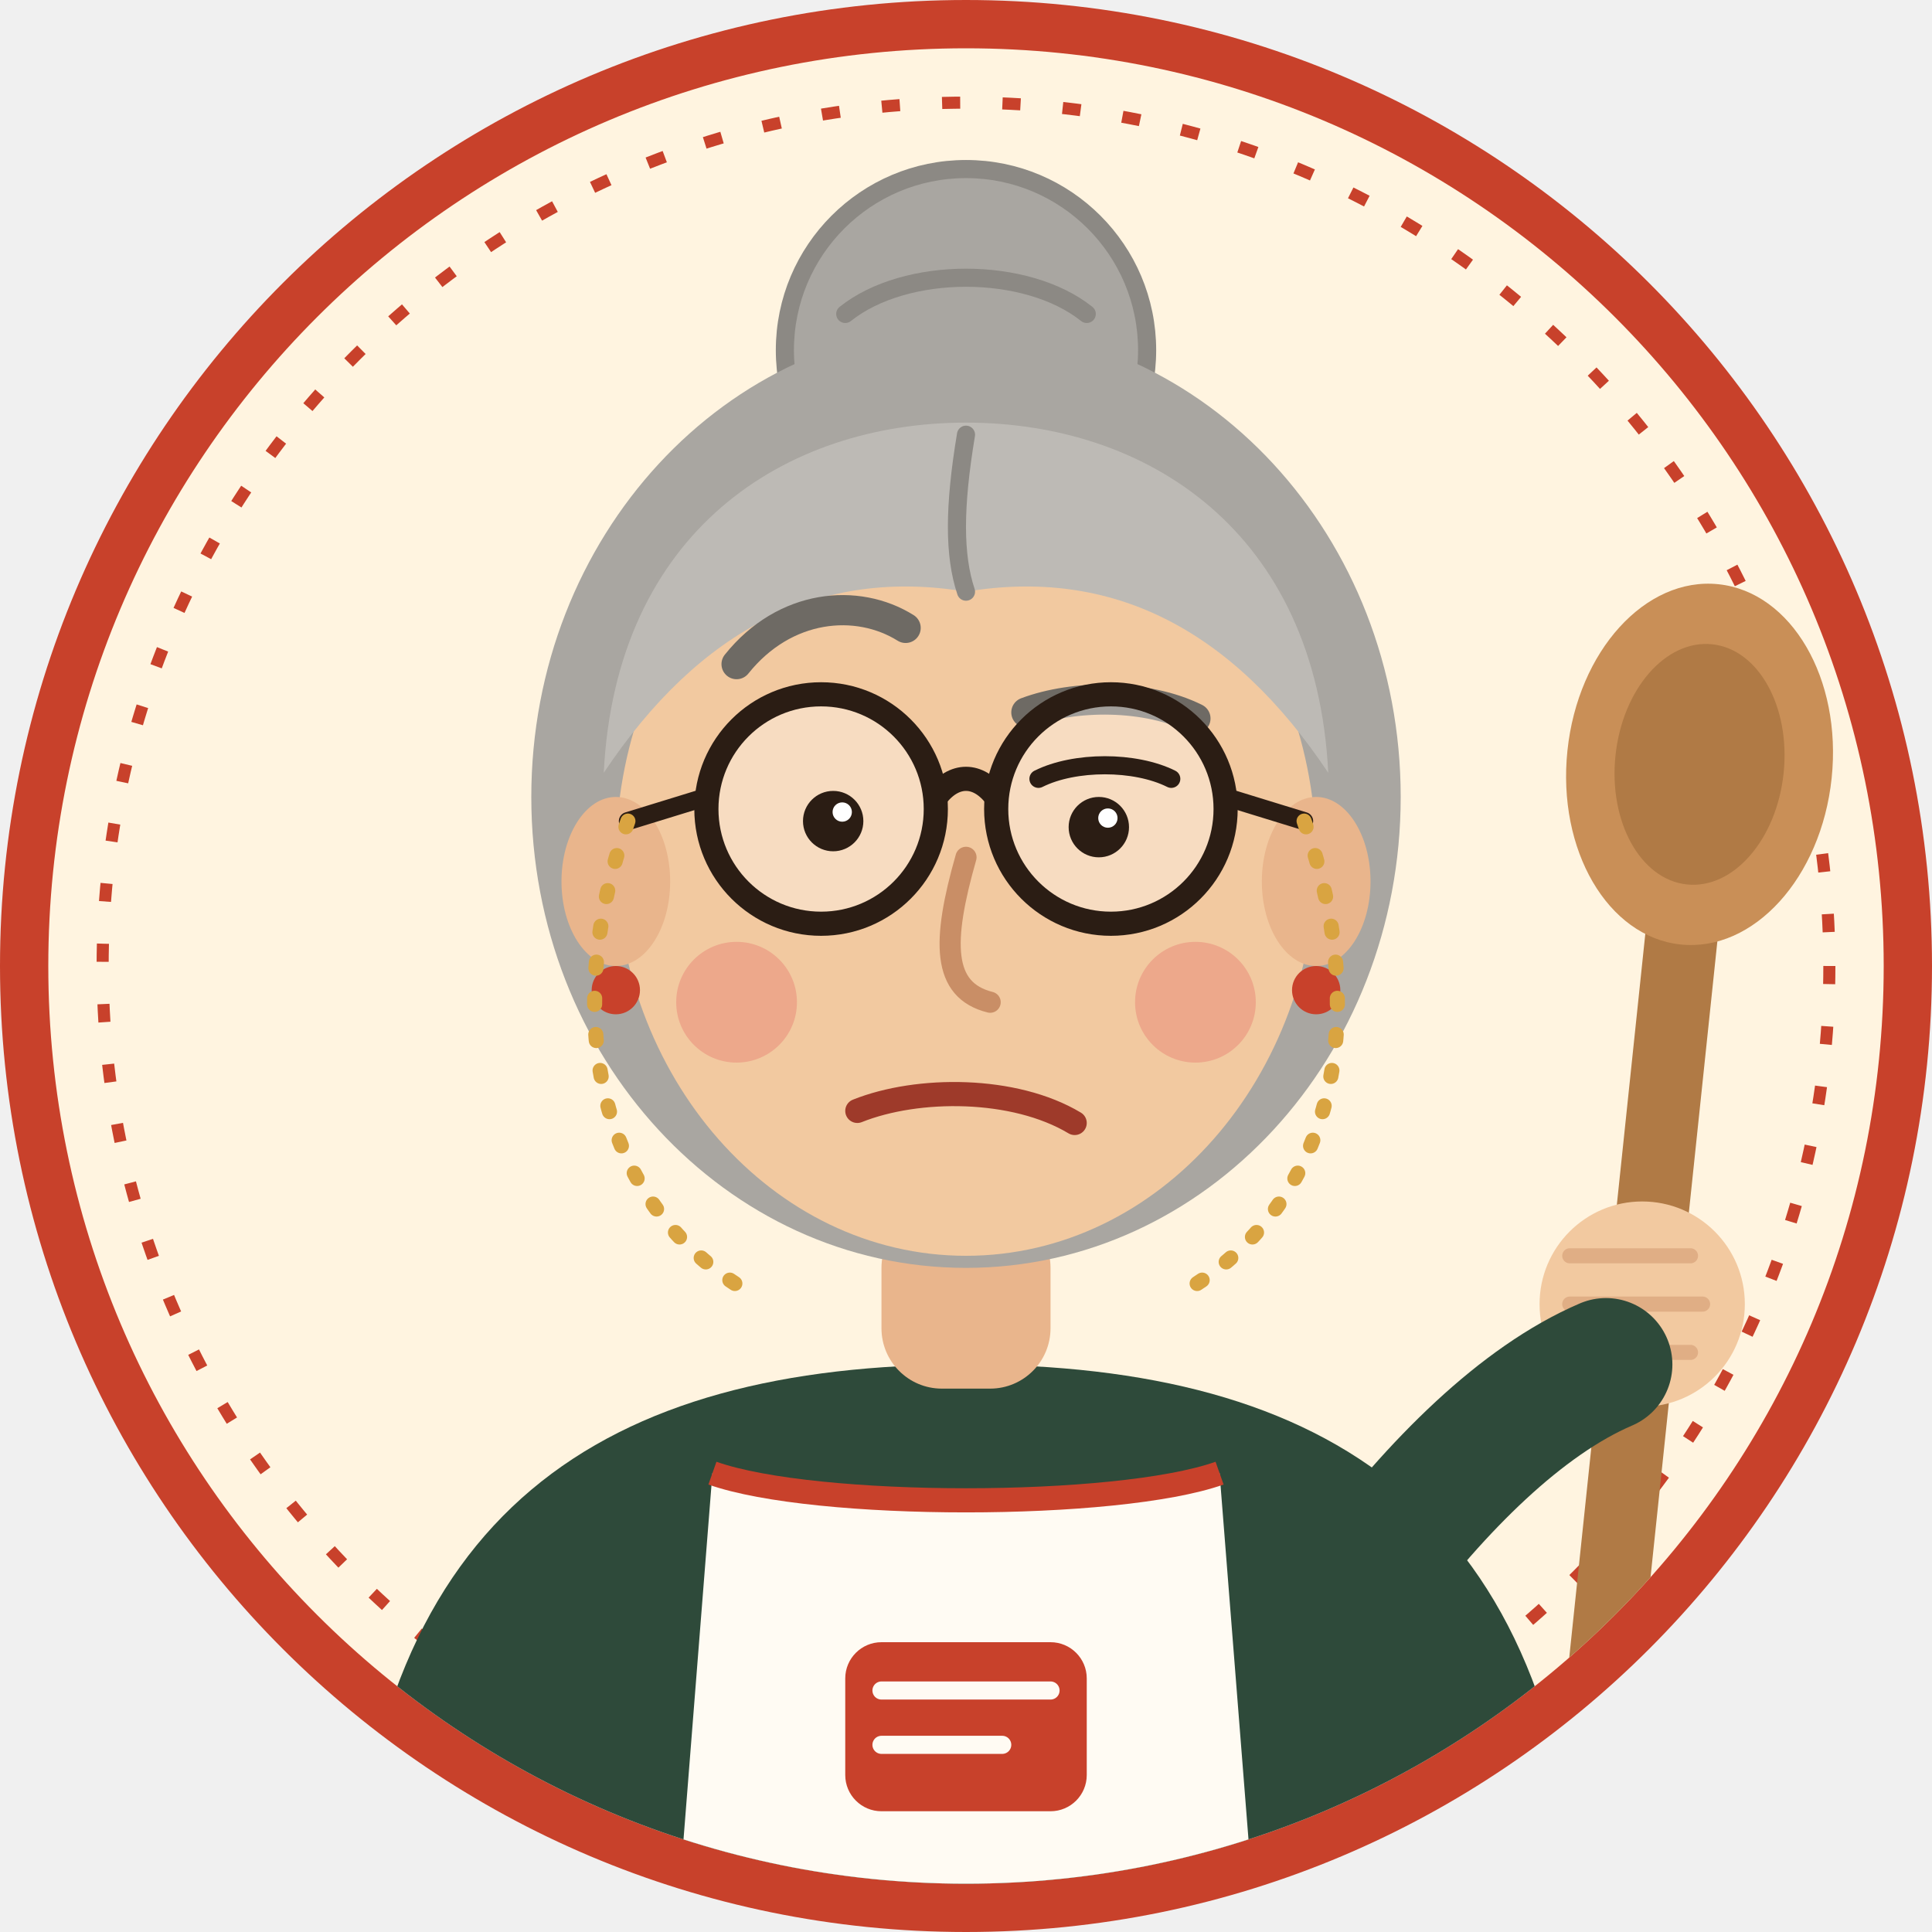
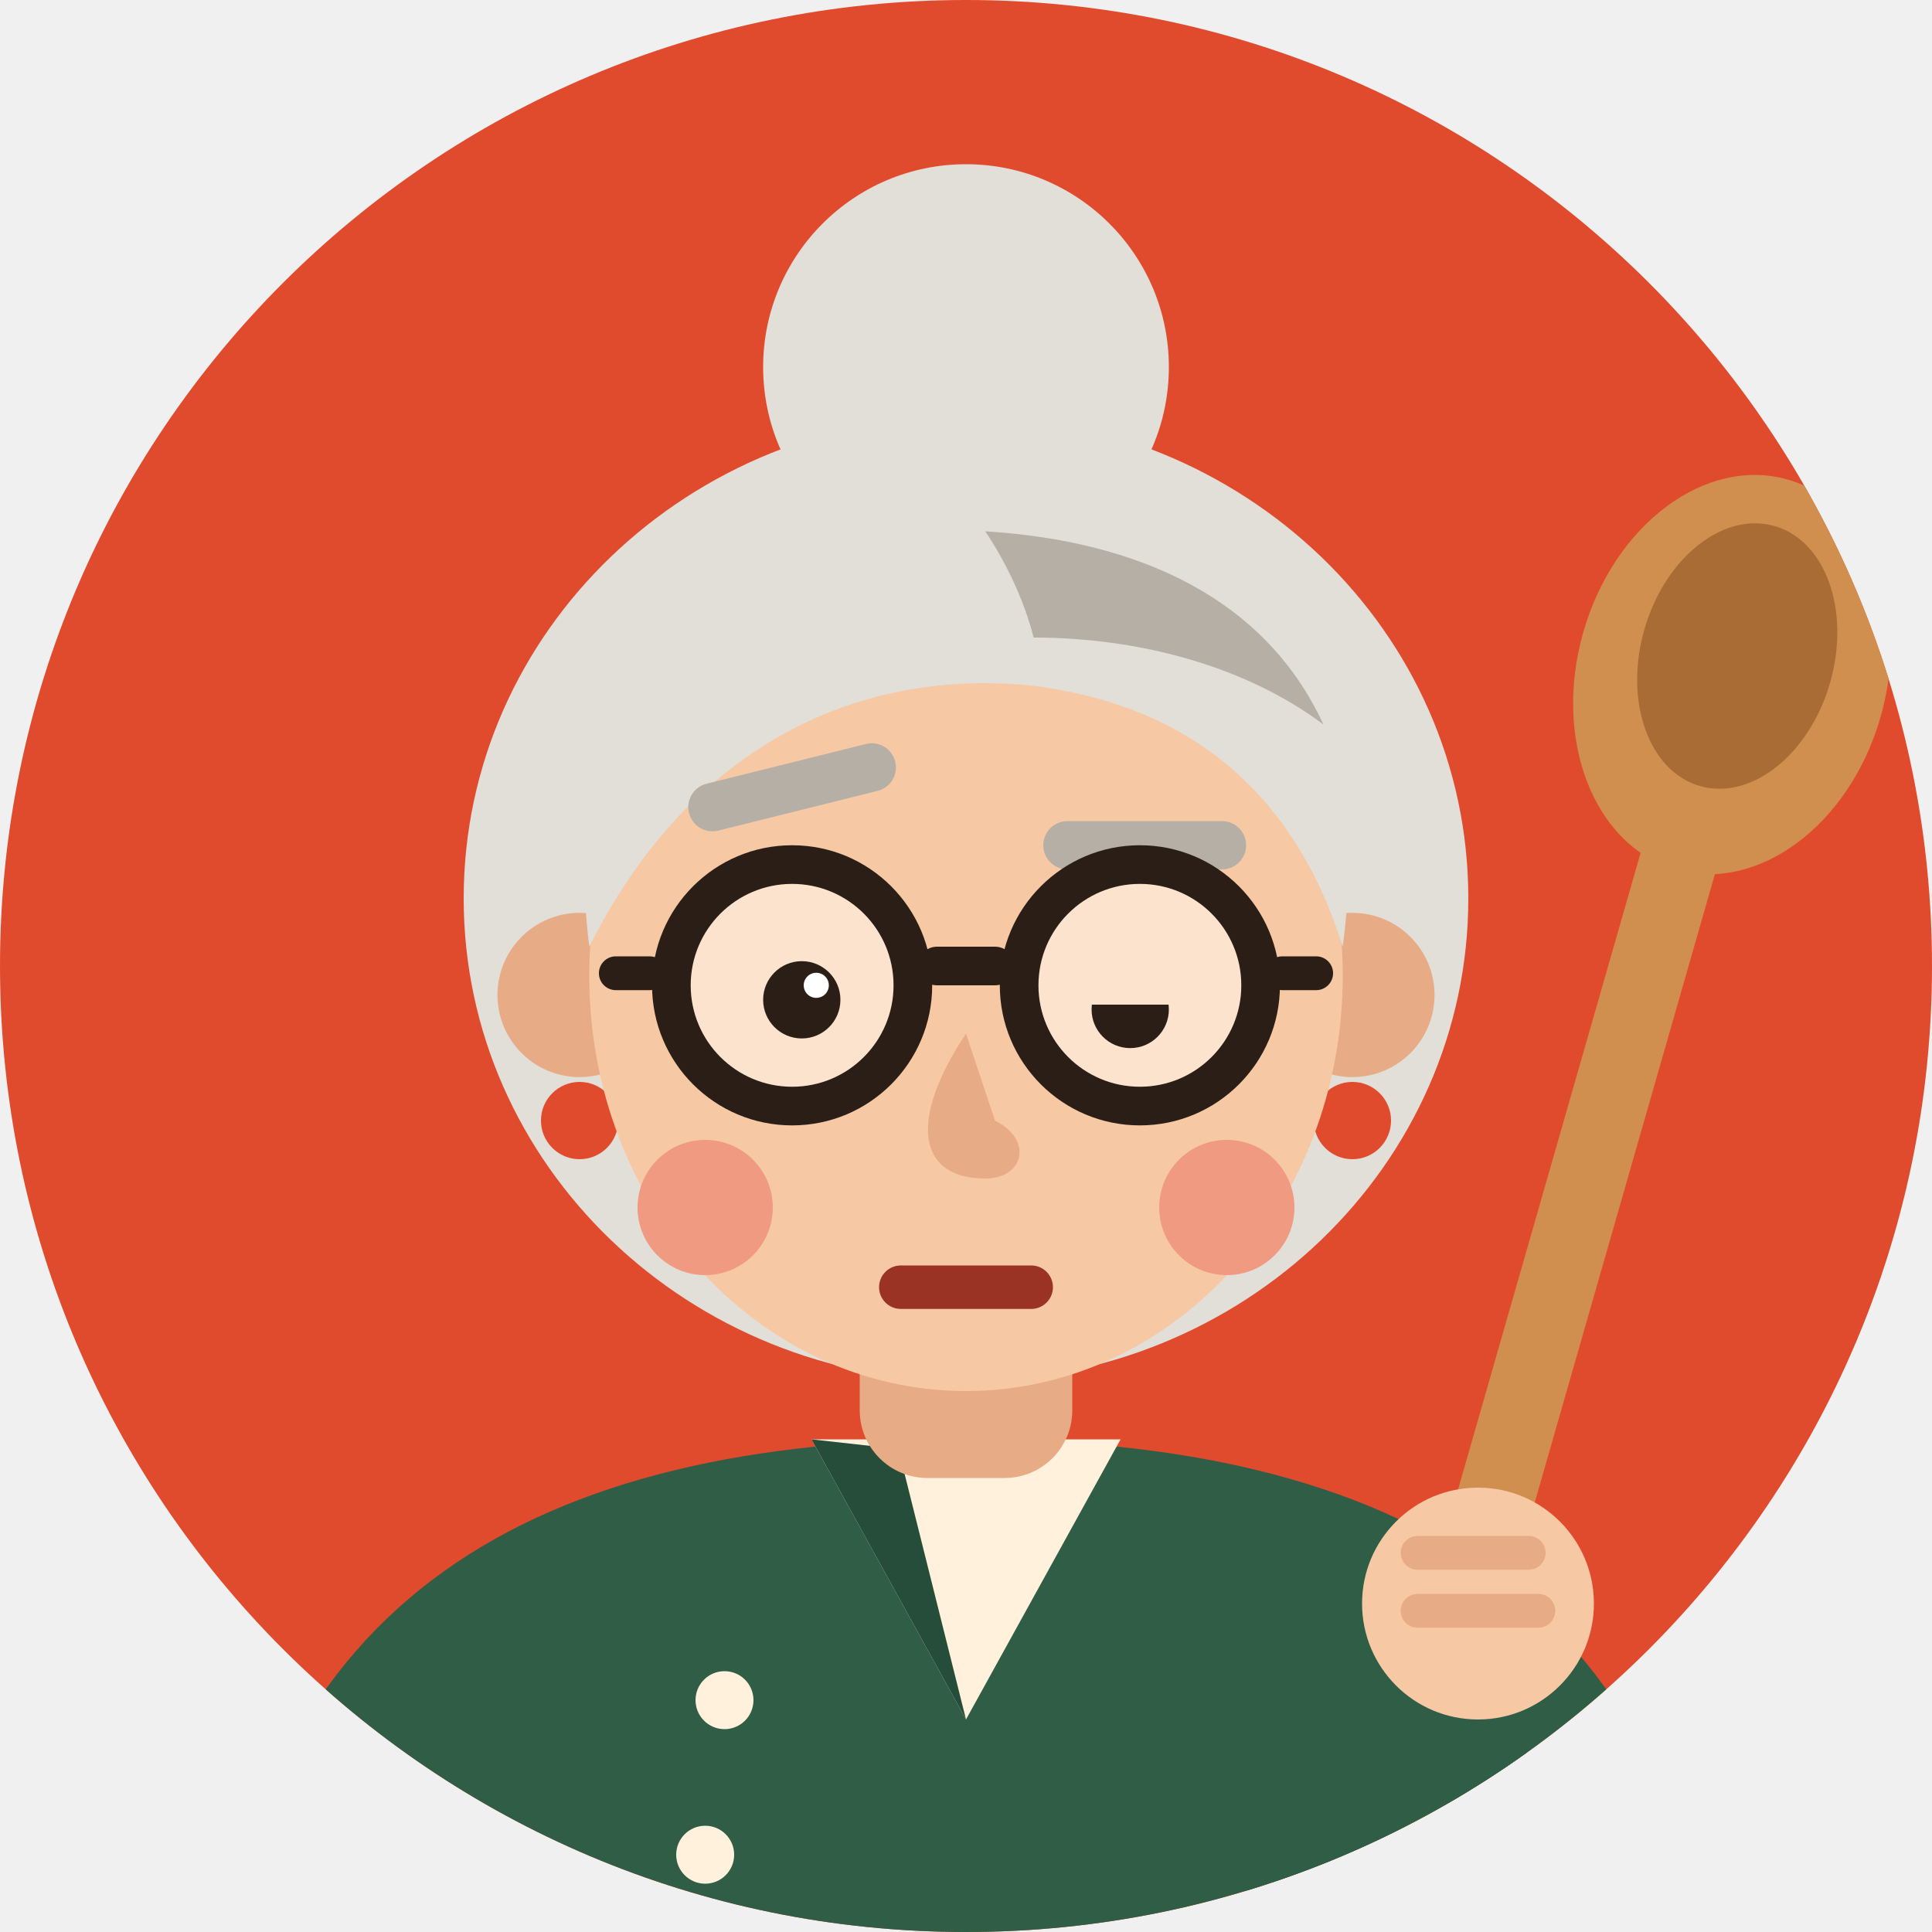
- <svg xmlns="http://www.w3.org/2000/svg" viewBox="0 0 320 320" width="320" height="320" role="img" aria-labelledby="t d">
-   <circle cx="160" cy="160" r="156" fill="#FFF4E0" />
-   <circle cx="160" cy="160" r="156" fill="none" stroke="#C8412B" stroke-width="8" />
-   <circle cx="160" cy="160" r="143" fill="none" stroke="#C8412B" stroke-width="2" stroke-dasharray="3 7" />
-   <clipPath id="plate">
-     <circle cx="160" cy="160" r="152" />
+ <svg xmlns="http://www.w3.org/2000/svg" viewBox="0 0 400 400" width="400" height="400" role="img" aria-labelledby="t d">
+   <clipPath id="m">
+     <circle cx="200" cy="200" r="200" />
  </clipPath>
-   <g clip-path="url(#plate)">
-     <path d="M58 320 C62 250 100 226 160 226 C220 226 258 250 262 320 Z" fill="#2E4A3A" />
-     <path d="M112 320 L118 244 C135 250 185 250 202 244 L208 320 Z" fill="#FFFBF3" />
-     <path d="M118 244 C135 250 185 250 202 244" fill="none" stroke="#C8412B" stroke-width="4" />
-     <rect x="140" y="272" width="40" height="28" rx="6" fill="#C8412B" />
-     <path d="M146 280 h28 M146 289 h20" stroke="#FFFBF3" stroke-width="3" stroke-linecap="round" />
-     <rect x="146" y="200" width="28" height="30" rx="10" fill="#E9B58C" />
-     <circle cx="160" cy="58" r="30" fill="#A9A6A1" />
-     <circle cx="160" cy="58" r="30" fill="none" stroke="#8C8984" stroke-width="3" />
-     <path d="M140 52 C150 44 170 44 180 52" fill="none" stroke="#8C8984" stroke-width="3" stroke-linecap="round" />
-     <ellipse cx="160" cy="132" rx="72" ry="78" fill="#A9A6A1" />
-     <ellipse cx="160" cy="142" rx="58" ry="66" fill="#F2C9A0" />
-     <path d="M100 128 C102 88 130 70 160 70 C190 70 218 88 220 128 C204 104 184 94 160 98 C136 94 116 104 100 128 Z" fill="#BDBAB5" />
-     <path d="M160 72 C158 84 158 92 160 98" fill="none" stroke="#8C8984" stroke-width="3" stroke-linecap="round" />
-     <ellipse cx="102" cy="146" rx="9" ry="14" fill="#E9B58C" />
-     <ellipse cx="218" cy="146" rx="9" ry="14" fill="#E9B58C" />
-     <circle cx="102" cy="164" r="4" fill="#C8412B" />
-     <circle cx="218" cy="164" r="4" fill="#C8412B" />
-     <path d="M122 110 C130 100 142 99 150 104" fill="none" stroke="#6E6A64" stroke-width="5" stroke-linecap="round" />
-     <path d="M170 118 C178 115 190 115 198 119" fill="none" stroke="#6E6A64" stroke-width="5" stroke-linecap="round" />
-     <circle cx="136" cy="134" r="19" fill="#FFFFFF" fill-opacity="0.35" stroke="#2B1D14" stroke-width="4" />
-     <circle cx="184" cy="134" r="19" fill="#FFFFFF" fill-opacity="0.35" stroke="#2B1D14" stroke-width="4" />
-     <path d="M155 132 C158 128 162 128 165 132" fill="none" stroke="#2B1D14" stroke-width="4" stroke-linecap="round" />
-     <path d="M117 132 L104 136 M203 132 L216 136" stroke="#2B1D14" stroke-width="3" stroke-linecap="round" />
-     <circle cx="138" cy="136" r="5" fill="#2B1D14" />
-     <circle cx="139.5" cy="134.5" r="1.6" fill="#FFFFFF" />
-     <circle cx="182" cy="137" r="5" fill="#2B1D14" />
-     <circle cx="183.5" cy="135.5" r="1.6" fill="#FFFFFF" />
-     <path d="M172 129 C178 126 188 126 194 129" fill="none" stroke="#2B1D14" stroke-width="3" stroke-linecap="round" />
-     <path d="M104 136 C92 170 100 200 124 214" fill="none" stroke="#D9A441" stroke-width="2.5" stroke-dasharray="1 5" stroke-linecap="round" />
-     <path d="M216 136 C228 170 220 200 196 214" fill="none" stroke="#D9A441" stroke-width="2.5" stroke-dasharray="1 5" stroke-linecap="round" />
-     <path d="M160 142 C156 156 156 164 164 166" fill="none" stroke="#C98E66" stroke-width="3.5" stroke-linecap="round" />
-     <circle cx="122" cy="166" r="10" fill="#E88C7A" fill-opacity="0.55" />
-     <circle cx="198" cy="166" r="10" fill="#E88C7A" fill-opacity="0.55" />
-     <path d="M142 184 C152 180 168 180 178 186" fill="none" stroke="#9E3A2A" stroke-width="4" stroke-linecap="round" />
-     <g transform="translate(8 22) rotate(6 262 214)">
-       <rect x="256" y="120" width="12" height="150" rx="6" fill="#B07A45" />
-       <ellipse cx="262" cy="104" rx="22" ry="30" fill="#C98F57" />
-       <ellipse cx="262" cy="104" rx="14" ry="20" fill="#B07A45" />
+   <circle cx="200" cy="200" r="200" fill="#E14B2D" />
+   <g clip-path="url(#m)">
+     <path d="M44 420 C52 330 112 298 200 298 C288 298 348 330 356 420 Z" fill="#2F5D46" />
+     <path d="M168 298 L200 356 L232 298 Z" fill="#FFF1DC" />
+     <path d="M168 298 L200 356 L186 300 Z" fill="#264D3A" />
+     <circle cx="150" cy="352" r="6" fill="#FFF1DC" />
+     <circle cx="146" cy="384" r="6" fill="#FFF1DC" />
+     <rect x="178" y="250" width="44" height="56" rx="14" fill="#E7AB86" />
+     <circle cx="200" cy="76" r="42" fill="#E2DED8" />
+     <ellipse cx="200" cy="186" rx="104" ry="100" fill="#E2DED8" />
+     <circle cx="120" cy="206" r="17" fill="#E7AB86" />
+     <circle cx="280" cy="206" r="17" fill="#E7AB86" />
+     <circle cx="120" cy="232" r="8" fill="#E14B2D" />
+     <circle cx="280" cy="232" r="8" fill="#E14B2D" />
+     <ellipse cx="200" cy="202" rx="78" ry="86" fill="#F6C9A4" />
+     <path d="M122 196 C114 132 158 108 204 110 C250 110 286 136 278 196 C268 164 246 146 214 142 C176 138 142 156 122 196 Z" fill="#E2DED8" />
+     <path d="M204 110 C236 112 262 124 274 150 C258 138 236 132 214 132 C212 124 208 116 204 110 Z" fill="#B5AFA6" />
+     <rect x="142" y="158" width="44" height="10" rx="5" fill="#B5AFA6" transform="rotate(-14 164 163)" />
+     <rect x="216" y="170" width="42" height="10" rx="5" fill="#B5AFA6" />
+     <circle cx="164" cy="204" r="29" fill="#2A1E17" />
+     <circle cx="164" cy="204" r="21" fill="#FCE3CD" />
+     <circle cx="236" cy="204" r="29" fill="#2A1E17" />
+     <circle cx="236" cy="204" r="21" fill="#FCE3CD" />
+     <rect x="190" y="196" width="20" height="8" rx="4" fill="#2A1E17" />
+     <rect x="124" y="198" width="14" height="7" rx="3.5" fill="#2A1E17" />
+     <rect x="262" y="198" width="14" height="7" rx="3.5" fill="#2A1E17" />
+     <circle cx="166" cy="207" r="8" fill="#2A1E17" />
+     <circle cx="169" cy="204" r="2.6" fill="#FFFFFF" />
+     <circle cx="234" cy="209" r="8" fill="#2A1E17" />
+     <rect x="224" y="199" width="22" height="9" fill="#FCE3CD" />
+     <path d="M200 214 C188 232 190 244 204 244 C212 244 214 236 206 232 Z" fill="#E7AB86" />
+     <circle cx="146" cy="250" r="14" fill="#F09A82" />
+     <circle cx="254" cy="250" r="14" fill="#F09A82" />
+     <rect x="182" y="262" width="36" height="9" rx="4.5" fill="#9A3323" />
+     <g transform="rotate(16 304 330)">
+       <rect x="296" y="150" width="16" height="230" rx="8" fill="#D08F4E" />
+       <ellipse cx="304" cy="132" rx="32" ry="42" fill="#D08F4E" />
+       <ellipse cx="304" cy="128" rx="20" ry="28" fill="#A96C34" />
    </g>
-     <circle cx="272" cy="216" r="17" fill="#F2C9A0" />
-     <path d="M260 208 h20 M260 216 h22 M262 224 h18" stroke="#E0AE85" stroke-width="2.5" stroke-linecap="round" />
-     <path d="M226 262 C238 246 252 232 266 226" fill="none" stroke="#2E4A3A" stroke-width="22" stroke-linecap="round" />
+     <path d="M250 420 C258 380 276 350 300 338 L322 372 C304 384 292 400 288 420 Z" fill="#2F5D46" />
+     <circle cx="306" cy="332" r="24" fill="#F6C9A4" />
+     <rect x="290" y="318" width="30" height="7" rx="3.5" fill="#E7AB86" />
+     <rect x="290" y="330" width="32" height="7" rx="3.5" fill="#E7AB86" />
  </g>
</svg>
